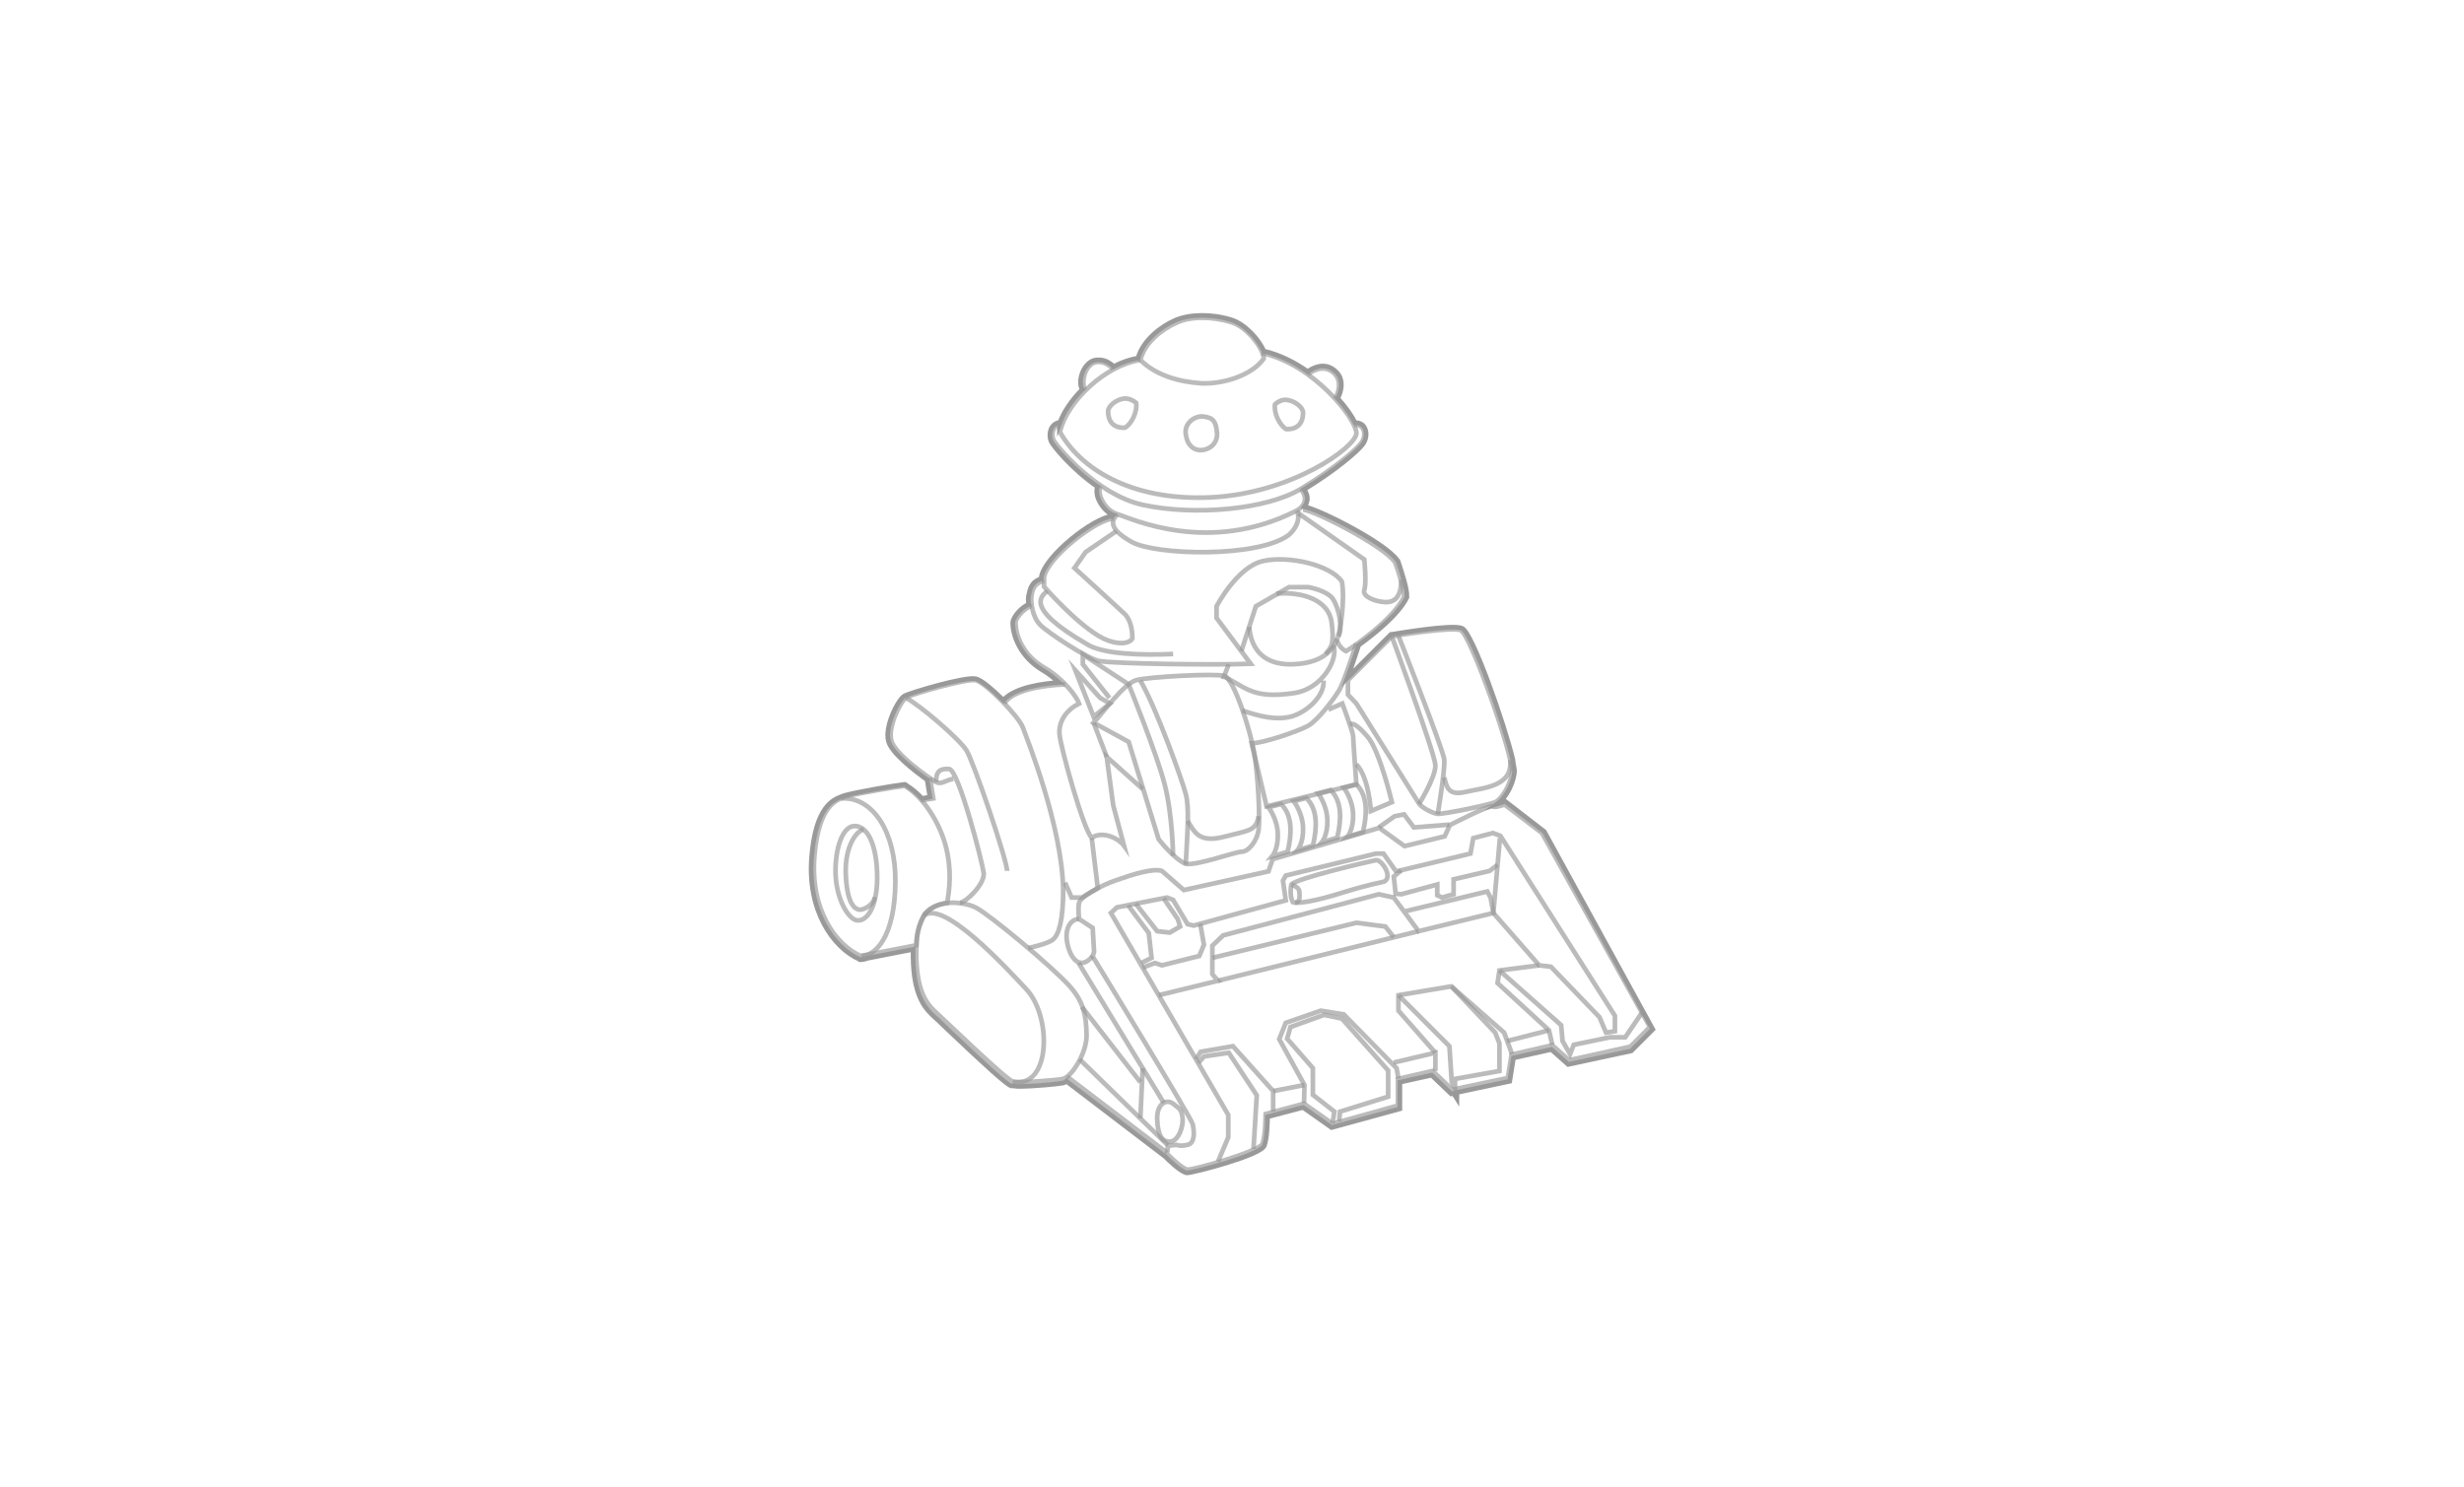
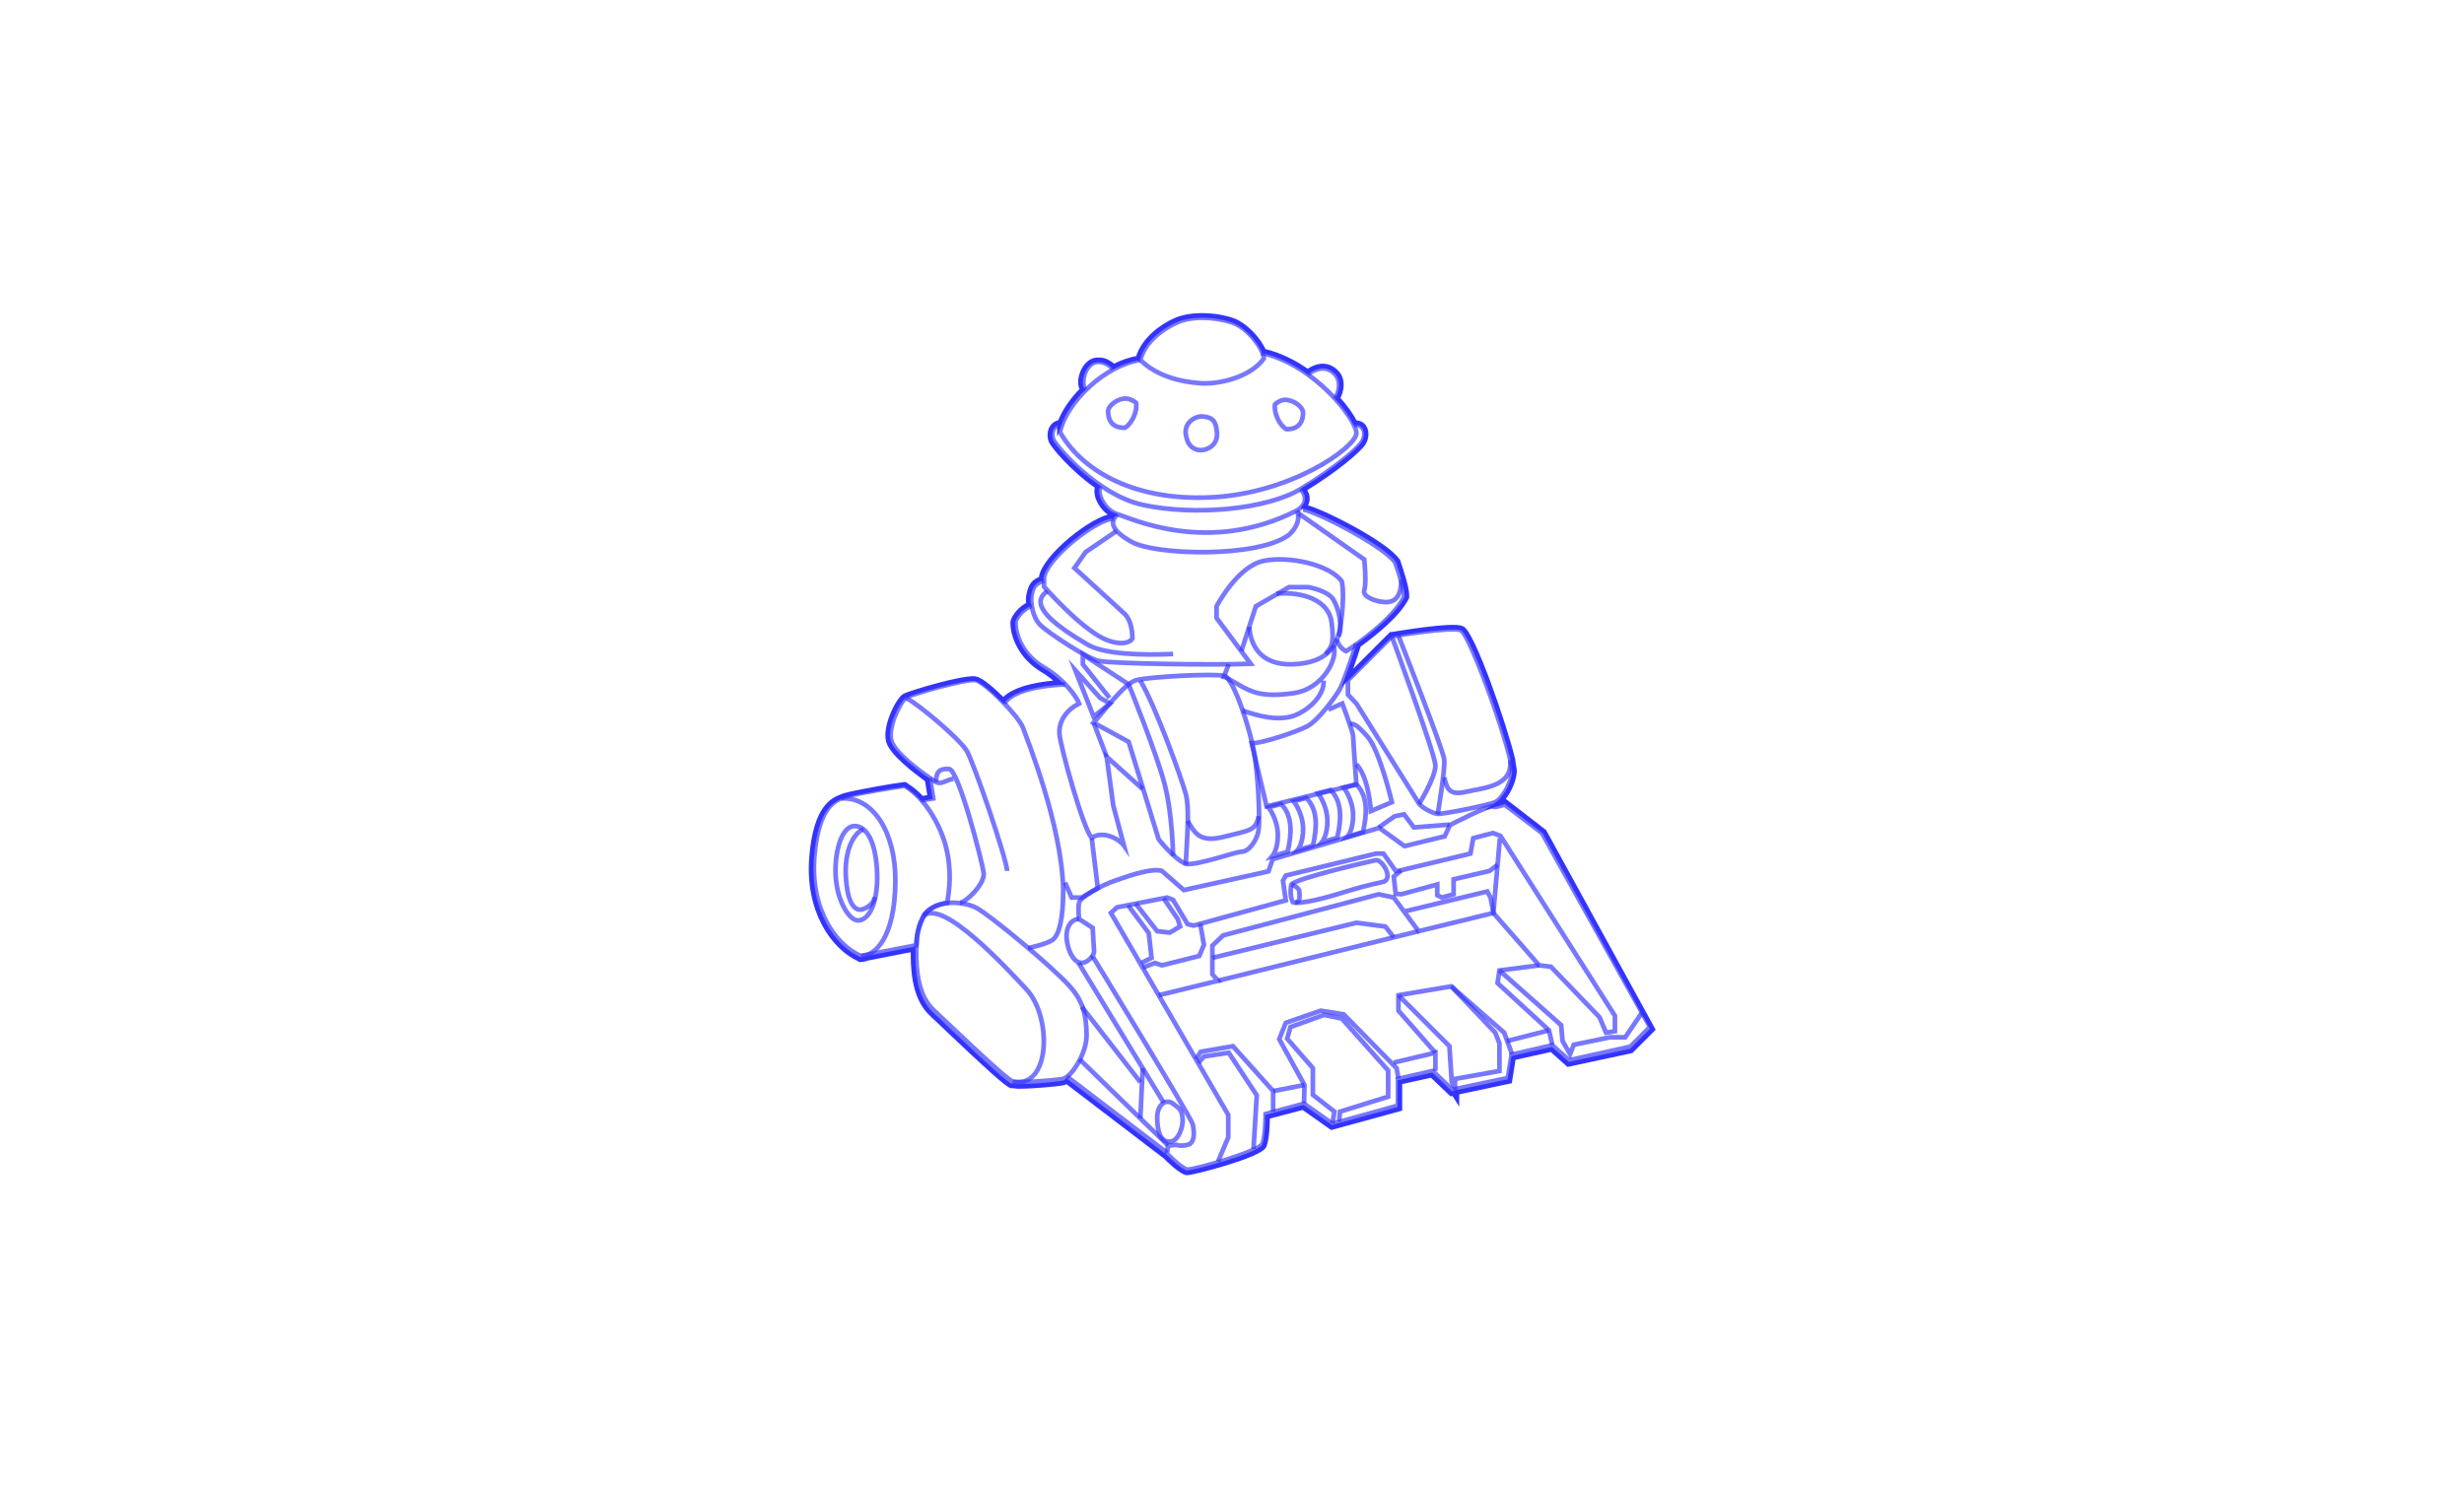
<svg id="bp-139" viewBox="0 0 527 318">
  <style type="text/css">
- 	.st0{fill:#fff6;stroke:#999;stroke-miterlimit:10;}
- 	.st1{fill:none;stroke:#999a;stroke-miterlimit:10;}
+ 	.st0{fill:#fff6;stroke:#33f;stroke-miterlimit:10;}
+ 	.st1{fill:none;stroke:#33fa;stroke-miterlimit:10;}
</style>
  <g>
    <path class="st0" d="M330.3,177.9l-8.4-6.5l-0.3,0.1c-0.4,0.2-0.9,0.3-1.2,0.4c1.1-0.8,3.1-3.4,3.5-6.6c0.1-0.4-0.1-1.3-0.3-2.4   c0-0.1,0-0.2,0-0.3l0,0c-1.8-7.6-8.7-27.3-10.9-28.2c-2.1-0.9-13.7,1.1-15,1.3l-0.2,0l-9.3,9.3c1-2.7,2.1-6.1,2.4-7   c3.2-2.3,8.5-6.5,10.3-10.2l0-0.2c0.1-1.5-1-4.9-1.9-7.6l-0.1-0.1c-2.5-3.7-16.5-10.8-19.9-11.5c0.3-0.4,0.5-0.9,0.6-1.4   c0.1-1-0.3-1.8-0.7-2.3c6.9-4.2,11.6-8.3,12.6-9.7c0.8-1.1,0.9-2.6,0.3-3.6c-0.4-0.7-1.2-1-2-1c-0.7-1.5-2-3.3-3.7-5.2   c0.8-1.4,1.5-4.2-0.6-5.9c-2.3-2-4.9-0.5-5.8,0.2c-2.8-2-6-3.6-9.4-4.4c-1-2.4-4-5.8-7-6.7c-4.2-1.3-8.9-1.2-11.9,0.1   c-3,1.3-6.9,4.2-8,8.1c-1.7,0.3-3.5,0.9-5.2,1.8c-0.6-0.6-1.6-1.3-2.8-1.4c-1-0.1-1.8,0.1-2.5,0.7c-1.3,1.1-1.8,2.9-1.8,4   c0,0.7,0.1,1.2,0.4,1.6c-2.2,2.2-4,4.8-4.9,7.3l0-0.2c-0.6,0-1.2,0.4-1.6,1c-0.5,0.8-0.6,2-0.2,3c0.4,0.9,4.3,5.8,9.9,9.7   c-0.2,0.7-0.2,1.6,0.2,2.6c0.5,1.2,1.6,2.8,3.2,3.5c-0.1,0.1-0.1,0.1-0.2,0.2c-4.1,0.4-14.5,8.6-15.2,13.1v0.3   c-2.2,0.7-2.4,2.3-2.7,3.6c-0.1,0.4-0.1,1.1,0,1.9c-1.5,0.6-3.3,2.6-3.4,3.9c0,2.9,1.7,7.3,6.3,10.1c1.4,0.8,2.6,1.8,3.6,2.7   c-3.2,0.2-9.5,1-11.9,3.8c-2.3-2.3-4.8-4.4-5.9-4.6c-2.3-0.5-14.1,3-15.3,3.7c-1.3,0.8-4.2,6.4-3.4,9.6c0.6,2.5,5.6,6.4,8.3,8.3   l0.6,3.7l-1.7,0.3c-1-1.1-2.2-2.1-3.5-2.9l-0.1-0.1l-0.2,0c-1.8,0.2-10.1,1.6-12.9,2.4c-0.1,0.1-0.3,0.1-0.5,0.2   c-1.8,0.7-5.5,2.1-6.4,12.8c-1,11.6,4.6,19.5,10.2,22l0.1,0.1l0.1,0c0,0,0,0,0,0c0.5,0,1-0.1,1.5-0.3c2.7-0.5,8-1.6,9.8-1.9   c-0.2,8.8,2,12,4.1,14c0.6,0.5,1.9,1.8,3.6,3.4c7.9,7.5,12.3,11.5,13.3,11.8c0,0,0,0,0,0l0,0c0,0,0,0,0.1,0c0.1,0,0.2,0,0.3,0   c0.3,0,0.6,0.1,0.9,0.1c0.2,0,0.3,0,0.5,0c2.9,0,8.1-0.5,9.1-0.7c0.3,0,0.6-0.2,0.9-0.4l21.1,16.1c0.6,0.6,3.4,3.4,4.7,3.5   c0,0,0,0,0,0c1.2,0,15.6-3.7,16.5-5.8c0.6-1.5,0.7-5,0.7-6.2l7.6-2l6.1,4.3l14.6-4v-5.7l6.8-1.5l4.2,4l0.5-0.1l0.7,1.1v-1.3   l11.3-2.4l0.8-5l8.1-1.8l3.6,3.2l13.5-2.9l4.6-4.6L330.3,177.9z" />
  </g>
  <g>
    <path class="st1" d="M196,202.2c0,0-10.2,2-11.9,2.3c-5.3-2.3-10.9-9.9-9.9-21.5c1-11.6,5.3-11.9,6.6-12.6   c2.6-0.7,10.9-2.1,12.7-2.3c4.2,2.5,7.4,8,8.7,12.6c1.5,5.6,0.8,9.8,0.4,12.4c-1.8,0.2-4.5,1.6-5,2.7   C197.1,197.1,196,199,196,202.2z" />
    <path class="st1" d="M182.8,176.7c-2.6,0-4.1,4.7-4.1,9.6c0,5.9,2.8,10.6,4.8,10.6c2.4,0,4.3-3.8,4.1-10.1   C187.4,180.5,185.5,176.7,182.8,176.7z" />
    <path class="st1" d="M184.7,177.5c-1.2,0-4.1,3.2-3.8,9.7s2.1,7.3,2.9,7.4c0.8,0.1,3-0.9,3.3-2.7" />
    <path class="st1" d="M180,170.8c6.6-0.4,11.6,7.1,11.5,17.8c-0.1,12.1-4.4,15.9-7.3,15.9" />
    <path class="st1" d="M197.6,195.9c4.1-3.6,17.6,11.1,21.9,15.7c5.5,5.8,5.3,21.4-2.9,19.8" />
    <path class="st1" d="M208.8,194.2c-1.6-0.9-4.8-1.3-6.2-1c-1.4,0.3-6.3,0.2-6.6,9c-0.3,8.8,1.7,12.1,4,14.2s15.3,14.7,16.7,15   s9.3-0.3,10.6-0.6c1.8-0.3,5.2-5.5,5.1-9.5c-0.1-4-0.6-6.9-3.5-10.2C225.3,207,211.7,195.7,208.8,194.2z" />
    <path class="st1" d="M203.9,166.6c-1.7,0.3-2.5,1.3-3.7,0.7c-1.1-0.6-9-6-9.6-9c-0.7-3,2.1-8.4,3.2-9.1c1.1-0.7,12.9-4.1,14.9-3.7   c2.1,0.5,9.2,7.7,10.1,10.2c0.9,2.5,8.3,20.8,8.6,34.6c0,6.5-0.9,9.6-2.2,10.7c-1.3,1-5.3,1.8-5.3,1.8" />
    <path class="st1" d="M200.2,167.3c0-2.4,0.9-2.9,2.8-2.8c2,0.1,7.1,19.9,7.4,22.3c0.2,2.4-3.9,6.3-5.1,6.3" />
    <path class="st1" d="M193.8,149.3c3,1.6,11.2,8.6,12.9,11.2c1.6,2.6,8.7,23.6,8.7,25.8" />
    <polyline class="st1" points="198.9,166.4 199.6,170.8 197,171.2  " />
    <path class="st1" d="M243.9,77c-7.4,1.1-15.7,8.8-17.2,15.4c4.2,7.6,14.9,14.8,32.2,14s31.1-10.7,31.2-13.7   c0.1-3-9.2-14.9-20.3-17.2" />
    <path class="st1" d="M243.9,77c0.9-3.7,4.6-6.6,7.8-8c3-1.4,7.7-1.3,11.6-0.1c3.5,1,7,5.8,7,7.8c-2.5,3.6-8.7,5.5-13.3,5.3   C252.2,81.7,247.2,80.3,243.9,77z" />
    <path class="st1" d="M238.1,79c-0.7-1-3.1-2.4-4.8-1s-2,4.5-1.1,5.4" />
    <path class="st1" d="M279.7,80.1c0.7-0.6,3.3-2.3,5.5-0.4c2.2,1.9,0.8,4.9,0.3,5.6" />
    <path class="st1" d="M257.3,89.1c-1.5-0.2-4,1.2-3.7,3.7c0.3,2.5,1.7,3.5,3.2,3.5c1.5,0,3.6-1.1,3.5-3.6   C260.1,90.2,259.5,89.3,257.3,89.1z" />
    <path class="st1" d="M272.7,86.5c-0.3,1.9,1,4.5,2.4,5.3c2.7,0.1,3.6-1.6,3.6-3.5c0-1.2-1.8-2.5-3.2-2.7   C274,85.2,272.7,86.5,272.7,86.5z" />
    <path class="st1" d="M243,86.2c0.3,1.9-1,4.5-2.4,5.3c-2.7,0.1-3.6-1.6-3.6-3.5c0-1.2,1.8-2.5,3.2-2.7C241.7,85,243,86.2,243,86.2z   " />
    <path class="st1" d="M226.6,90.9c-1.2,0-1.9,1.7-1.3,3.2c0.6,1.3,9.2,11.7,19.1,13.9c11.1,2.4,26.5,1,33.8-3.4   c7.3-4.4,12-8.5,13-9.9c1.2-1.7,0.6-4.1-1.6-3.8" />
    <path class="st1" d="M235.4,103.9c-1,1.6,0.9,5.3,3.6,6.1c2.8,0.8,19.4,8.9,38.4-0.8c3.3-2,0.8-4.6,0.8-4.6" />
    <path class="st1" d="M239,110c-1.3,1.3-2,3.1,3,5.9c5,2.9,27.1,3.5,33.7-1.5c3-2.8,1.7-5.2,1.7-5.2" />
    <path class="st1" d="M238.3,110.9c-3.6,0-14.3,8.3-15,12.6v2c0,0,7.4,8.5,12.7,11.1c3,1.4,5.4,1.2,6.2,0c0-3.5-1.3-5-1.8-5.4   c-0.4-0.4-10.6-9.7-10.6-9.7l2.4-3.4l6.6-4.5" />
    <path class="st1" d="M223.3,124.2c-2.2,0.6-2.5,2-2.7,3.3c-0.2,1.3,0.2,4.5,1.9,6.2c1.7,1.7,10.4,7.4,12.6,7.7   c3.2,0.6,24.8,0.9,32.4,0.6l-7.3-9.8v-2.5c0,0,4.4-8.5,10-9.7c5.6-1.2,14.4,0.9,16.8,4.4c0.7,3.7-0.3,11.2-1.1,12.4   c0.5,1.9,2,2.5,2,2.5c2.2-1.3,10.2-7,12.4-11.6c0.1-1.4-1.1-5.2-1.9-7.4c-2.4-3.5-17-11-19.7-11.3" />
    <path class="st1" d="M214.8,150.5c1.7-2.9,8.2-3.9,13-4.1" />
    <path class="st1" d="M277.7,109.8l14.1,9.9c0,0,0.5,5.1,0,6.5s2.3,2.5,4.4,2.6s3.5-1.1,3.5-4.8" />
    <path class="st1" d="M224,126.4c-1,1-5.3,3.4,8.3,11.3c3.4,2.3,12,2.5,18.6,2.2" />
    <path class="st1" d="M265.5,139.3l3.1-9.6l7.1-4.1h4.1c0,0,4.2,0.7,5.4,2.7c1.2,2,2,6,1.1,7.8" />
    <path class="st1" d="M267.2,134.1c0.2,3.4,2,8.3,9.4,8s8.8-4.1,9.4-5.4" />
    <path class="st1" d="M273,127c5.6-0.5,11.2,1.4,11.8,6.1c0.6,4.7,0,5.3-1.3,6.8" />
    <path class="st1" d="M233.9,154.6c1.7-1.8,6.5-8.4,9.1-9.1c2.5-0.7,16.9-1.5,18.9-0.9c2,0.7,5.4,11.2,6.3,16.2s1.3,14.1,1,16.6   s-2.2,4.8-3.6,4.8c-1.4,0-9.5,3-12,2.6c-2.7-1.2-5.8-5.3-5.8-5.3l-6.4-20.8L233.9,154.6z" />
    <path class="st1" d="M250.9,183.1c0,0-0.1-8.7-1.8-15.3c-1.7-6.6-7.7-21.4-7.7-21.4l-9.8-6.4v2.1l5.7,7.2" />
    <path class="st1" d="M253.6,185c0.4-7.6,0.8-12.2,0-15.2c-0.8-3-6.3-18.4-9.7-24.2" />
    <path class="st1" d="M244.4,168.8l-7.7-6.9l1.4,10.4l2.3,8.6c-1-1.4-4.4-3.3-6.9-1.7c-1.7-1.5-6.7-19.4-6.9-22.2s1.6-5.2,4.2-6.5   c-0.5-1.4-3.2-5.2-7.5-7.7s-6.1-6.6-6.1-9.7c0.1-1.1,2.1-3.2,3.5-3.5" />
    <line class="st1" x1="233.9" y1="154.6" x2="236.7" y2="161.9" />
    <polygon class="st1" points="230,143.4 235.3,149.3 237.4,150.5 233.9,153.3  " />
    <path class="st1" d="M290.1,137.7c0,0-2.6,8.2-3.7,10c-1.1,1.8-4.5,6.4-6.7,7.6c-2.2,1.2-9.6,3.7-12,3.7l3.2,13.5l19.2-4.7   c0,0-0.7-9.7-0.7-10.4s-2.3-6.9-2.3-6.9l-3,1.3" />
    <path class="st1" d="M285.2,138.1c1.1,2.6-2.2,9.4-8.7,10.2c-6.4,0.9-8.8-0.2-11.7-1.9s-3-1.7-3-1.7l1-2.6" />
    <path class="st1" d="M265.7,152c3.9,1.3,7.2,2.1,10.4,1.3c3.1-0.8,7.2-4.2,7-7.7" />
    <path class="st1" d="M290.1,150.5l-1.8-1.9v-3.1l9.4-9.4c0,0,12.6-2.1,14.7-1.3c2.1,0.8,11.4,27.2,11,30.4s-2.5,5.8-3.4,6.3   c-0.9,0.6-11.3,2.7-12.5,2.6c-1.2-0.1-3.6-1.5-4-2.2C303.2,171.4,290.1,150.5,290.1,150.5z" />
    <path class="st1" d="M299.1,136c0,0,9.6,24.4,9.8,26.5c0.2,2.1-1.4,11.7-1.4,11.7" />
    <path class="st1" d="M254,175.6c1.5,2.4,2.4,4.8,7.8,3.4c5.4-1.4,6.8-1.2,7.4-4.4" />
    <path class="st1" d="M308.9,166.3c0.5,2,0.8,4,4.6,3.1c3.8-0.9,10.1-1.1,9.5-6.8" />
    <path class="st1" d="M297.7,136.2c0,0,9.2,25,9.3,27.5c0.1,2.5-3.5,8.3-3.5,8.3" />
    <path class="st1" d="M288.7,154.9c0.6-0.1,1.2-0.3,3.8,2.7c2.6,3,5.2,14,5.2,14l-4.5,1.9c0,0-0.4-7.2-3.1-10" />
    <path class="st1" d="M248.5,186.3c-1.9-0.6-6.1,0.7-9.8,2c-3.7,1.3-7.6,3.6-7.9,4.8c-0.3,1.2,0,3.5,0,3.5l2.9,1.9l0.3,5.1l-0.3,1   c0,0,21.1,34.5,21.4,35.9c0.3,1.4,0.6,4-1.1,4.4c-1.7,0.4-2.4,0-2.4,0l-1.8,0.2l-0.2,1.7c0,0,3.2,3.3,4.4,3.4   c1.3,0.1,15.4-3.9,16-5.5c0.7-1.7,0.7-6.4,0.7-6.4l8.2-2.2l6.1,4.3l14-3.9v-5.7l7.4-1.7l4.2,4l11.9-2.5l0.8-5l8.7-2l3.6,3.2   l13.1-2.9l4.2-4.2l-23.1-41.5l-8-6.1c0,0-2.1,0.8-2.6,0.4c-0.5-0.4-9.1,4-9.1,4l-1.1,2.4l-8.6,2.1l-5.4-3.9l-22.8,6.7l-0.9,2.6   l-18.1,4L248.5,186.3z" />
    <path class="st1" d="M230.8,196.6c-1.8,0-3.2,2-2.5,5.3c0.7,3.3,2.8,5.8,5.4,2.6" />
    <path class="st1" d="M250.9,236.1c-1.4-1.1-3.5,0-3.4,3.3s1,5,2.8,4.8c1.8-0.1,2.9-3.4,2.6-5.2   C252.7,237.3,252.3,237.2,250.9,236.1z" />
    <line class="st1" x1="228.2" y1="230.3" x2="249.6" y2="246.6" />
    <line class="st1" x1="230.9" y1="226.6" x2="249.8" y2="245" />
    <line class="st1" x1="230.7" y1="206" x2="248.9" y2="235.9" />
    <line class="st1" x1="231.4" y1="215.4" x2="243.9" y2="231.5" />
    <line class="st1" x1="244.4" y1="228.5" x2="243.9" y2="239.2" />
    <path class="st1" d="M291.5,178c0.9-3.8,1.1-7.7-1.4-10.2l-2.7,0.7c0,0,1.9,2.4,2,5.7c0.1,3.3-1.2,4.8-1.2,4.8L291.5,178z" />
    <path class="st1" d="M286,179.2c0.9-3.8,1.1-7.7-1.4-10.2l-2.7,0.7c0,0,1.9,2.4,2,5.7c0.1,3.3-1.2,4.8-1.2,4.8L286,179.2z" />
    <path class="st1" d="M280.8,180.9c0.9-3.8,1.1-7.7-1.4-10.2l-2.7,0.7c0,0,1.9,2.4,2,5.7c0.1,3.3-1.2,4.8-1.2,4.8L280.8,180.9z" />
    <path class="st1" d="M275.4,182.2c0.9-3.8,1.1-7.7-1.4-10.2l-2.7,0.7c0,0,1.9,2.4,2,5.7c0.1,3.3-1.2,4.8-1.2,4.8L275.4,182.2z" />
    <polyline class="st1" points="294.9,177 298.3,174.6 300.3,174.2 302.4,177 310,176.4  " />
    <polyline class="st1" points="227.8,188.8 229.2,192 231.4,192 234.8,190 233.5,179.3  " />
    <polyline class="st1" points="260.5,248.5 262.7,243.3 262.7,238.5 237.6,195.3 238.9,194.1 249.6,192 250.9,192.5 254,197.7    255.3,198 275,192.6 274.4,188.4 275,187.3 294.3,182.6 295.9,182.6 298.5,186.3 299.1,186.3 314.5,182.6 315.1,179.3 319.3,178.2    320.9,178.8 345.4,217.3 345.4,220.6 343.5,220.9 342.1,217.6 331.7,206.8 329.2,206.5 319.4,195.3 320.8,179.3  " />
    <line class="st1" x1="260.5" y1="209.8" x2="303.4" y2="199.2" />
    <polyline class="st1" points="259.3,204.9 290.1,197.4 296.3,198.2 298.1,200.5  " />
    <path class="st1" d="M276.2,189.2c0,0-0.5,2.2,0.3,3.8c1.1,0.4,5.1-0.3,10.8-2.1c5.8-1.8,8.1-2.1,8.7-2.3c2-0.9-0.4-4.7-1.7-4.6   C292.7,184.3,277.3,187.9,276.2,189.2z" />
    <path class="st1" d="M276.2,189.2c0,0,1.7,0.6,1.7,1.5c0.1,1,0.2,2.3-0.9,2.4" />
    <polyline class="st1" points="241.3,193.7 245.7,199.6 246.3,204.9 244.1,206  " />
    <polyline class="st1" points="242.9,193.3 247.5,199.2 250.2,199.5 252.4,198.2 251.9,196.6 248.9,192.2  " />
    <polyline class="st1" points="244.4,207 247,206 248.5,206.5 256.5,204.5 257.5,202.1 256.7,197.6  " />
    <polyline class="st1" points="299.7,186.2 298.1,187.5 298.5,191.2 299.7,191.3 307.4,189.2 307.4,191.5 308.4,192 310.9,191.3    310.9,188.1 318.6,186.3 320.3,185  " />
    <polyline class="st1" points="300.3,195 318.1,190.7 318.8,192 319.4,195.3 303.4,199.2 298.1,192 294.9,191.3 261.6,200.1    259.3,202.3 259.3,208.4 260.5,209.8 247.8,212.9  " />
    <polyline class="st1" points="255.8,226.6 256.8,225 263.7,223.8 272.3,233.4 272.3,237.8  " />
    <polyline class="st1" points="256.3,227.4 257.5,226 262.8,225.2 268.8,234.3 268.1,245.8  " />
    <polyline class="st1" points="278.9,236 279,232.1 273.6,222.3 275,218.8 282.5,216.2 287.4,217 298.7,228.5 299.1,230.7  " />
    <polyline class="st1" points="285,240.3 285.4,237.8 280.8,234.2 280.8,228.5 275.3,222.2 276,219.7 283.2,217.1 287,217.9    296.9,229 296.9,234.6 286.6,237.8 286.4,239.9  " />
    <polyline class="st1" points="307,229.1 307,225.2 298.1,227.3  " />
    <line class="st1" x1="272.3" y1="233.4" x2="279" y2="232.1" />
    <polyline class="st1" points="307,225.2 299.1,216.2 299.1,212.9 310.4,211 321.7,220.9 323.4,225.5  " />
    <polyline class="st1" points="299.1,212.9 310,223.8 310.5,231.5 311.2,232.8 311.2,230.8 320.7,229.1 320.7,223.2 319.8,220.9    310.4,211  " />
    <line class="st1" x1="322.3" y1="222.7" x2="331.3" y2="220.4" />
    <polyline class="st1" points="332,223.5 331.3,220.4 320.3,210.3 320.7,207.6 329.2,206.5  " />
    <polyline class="st1" points="320.7,207.6 333.9,219.3 334.2,222.7 335.8,225.5 336.6,223.5 344.3,221.9 347.6,221.9 351.2,216.6     " />
  </g>
</svg>
